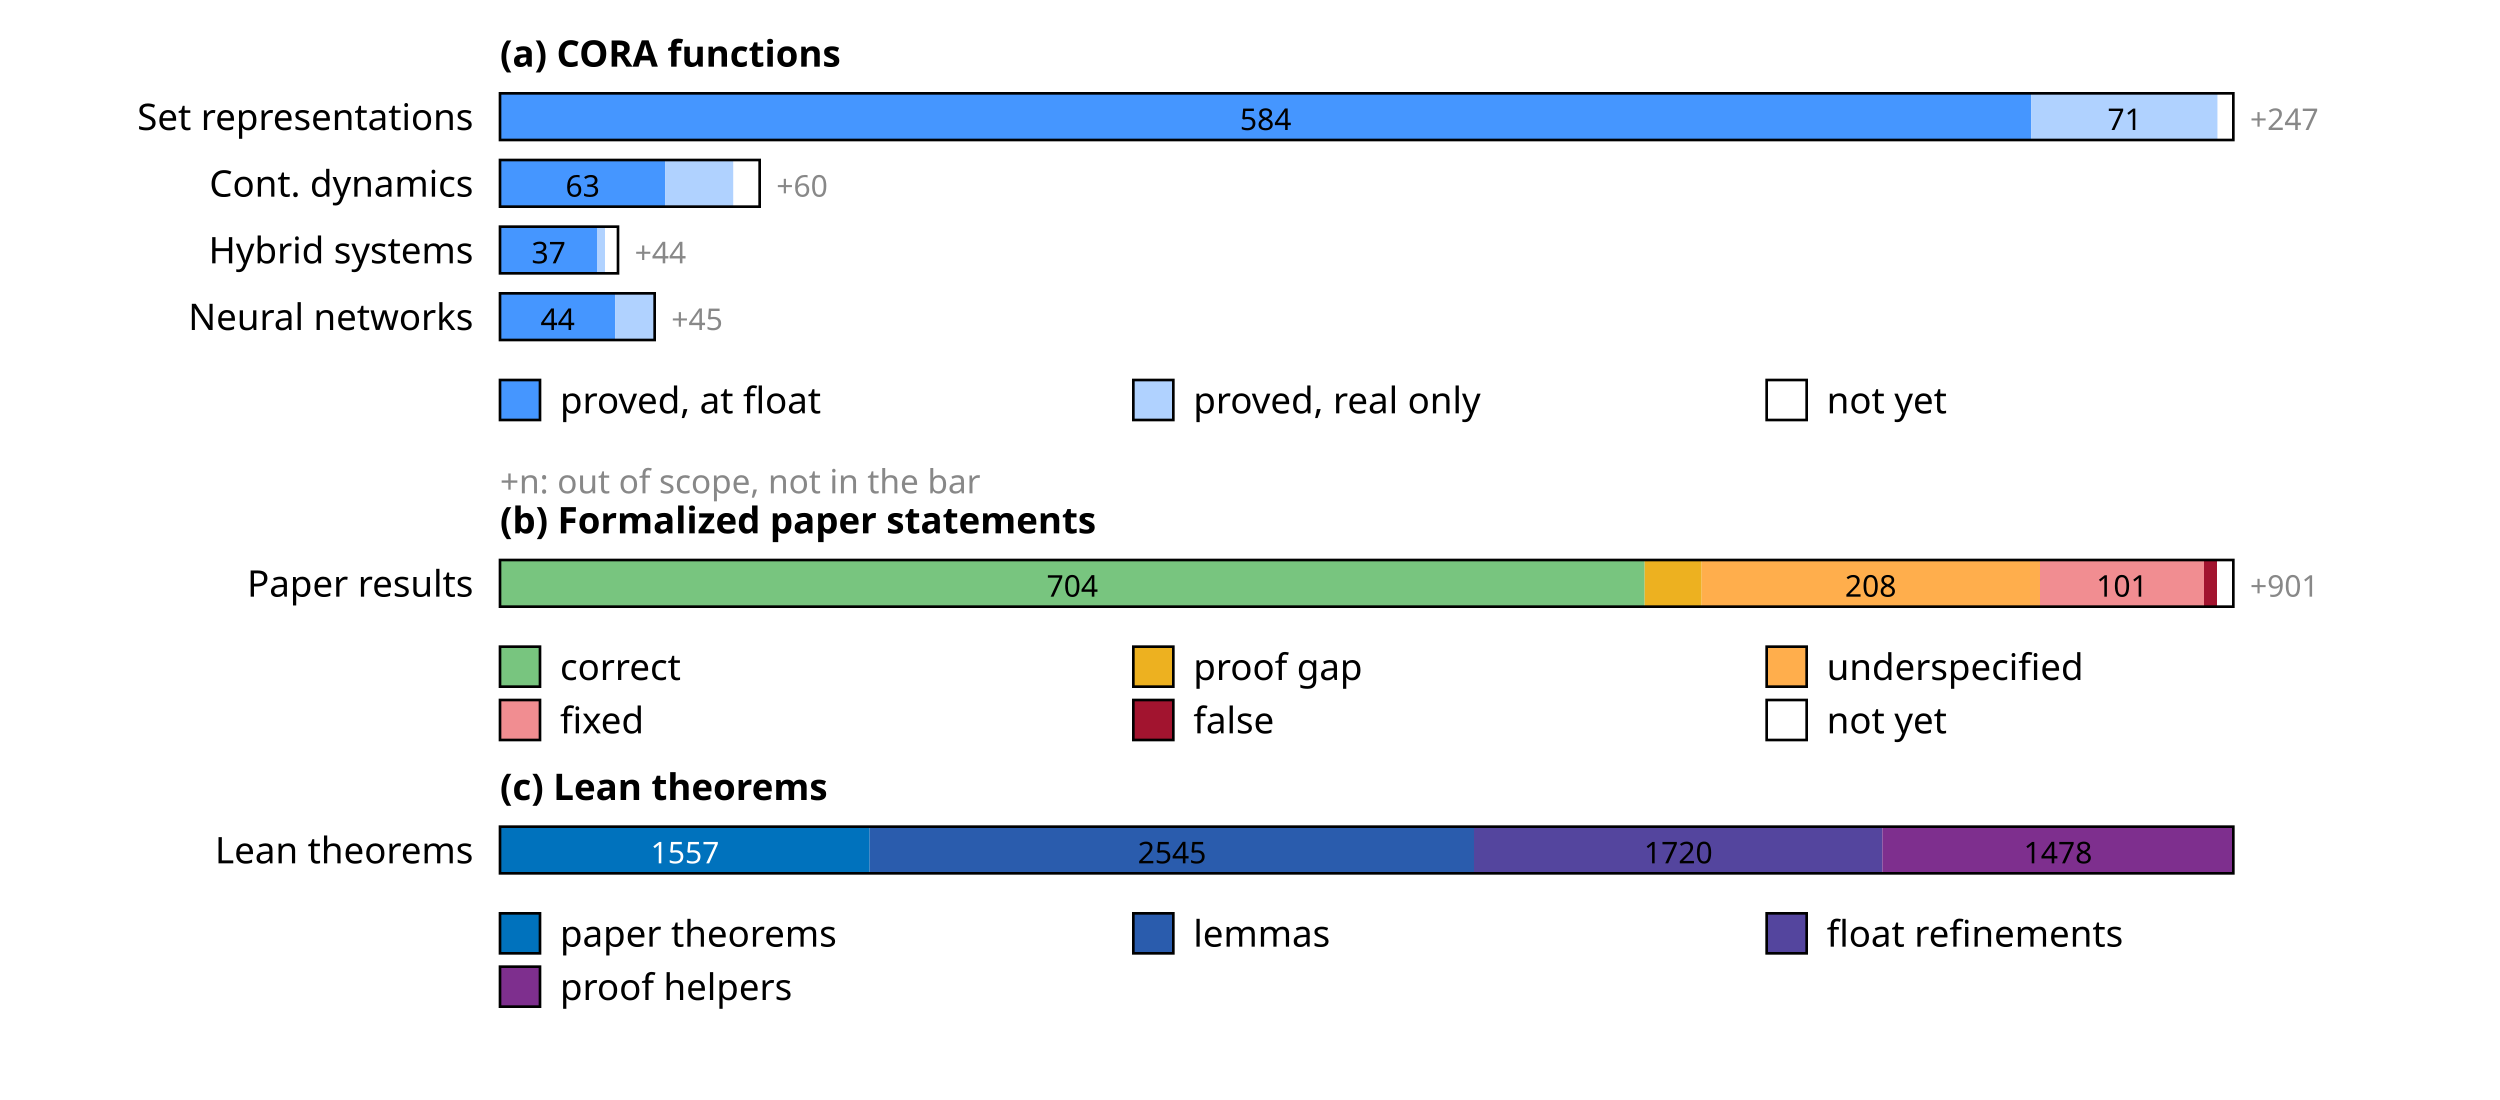
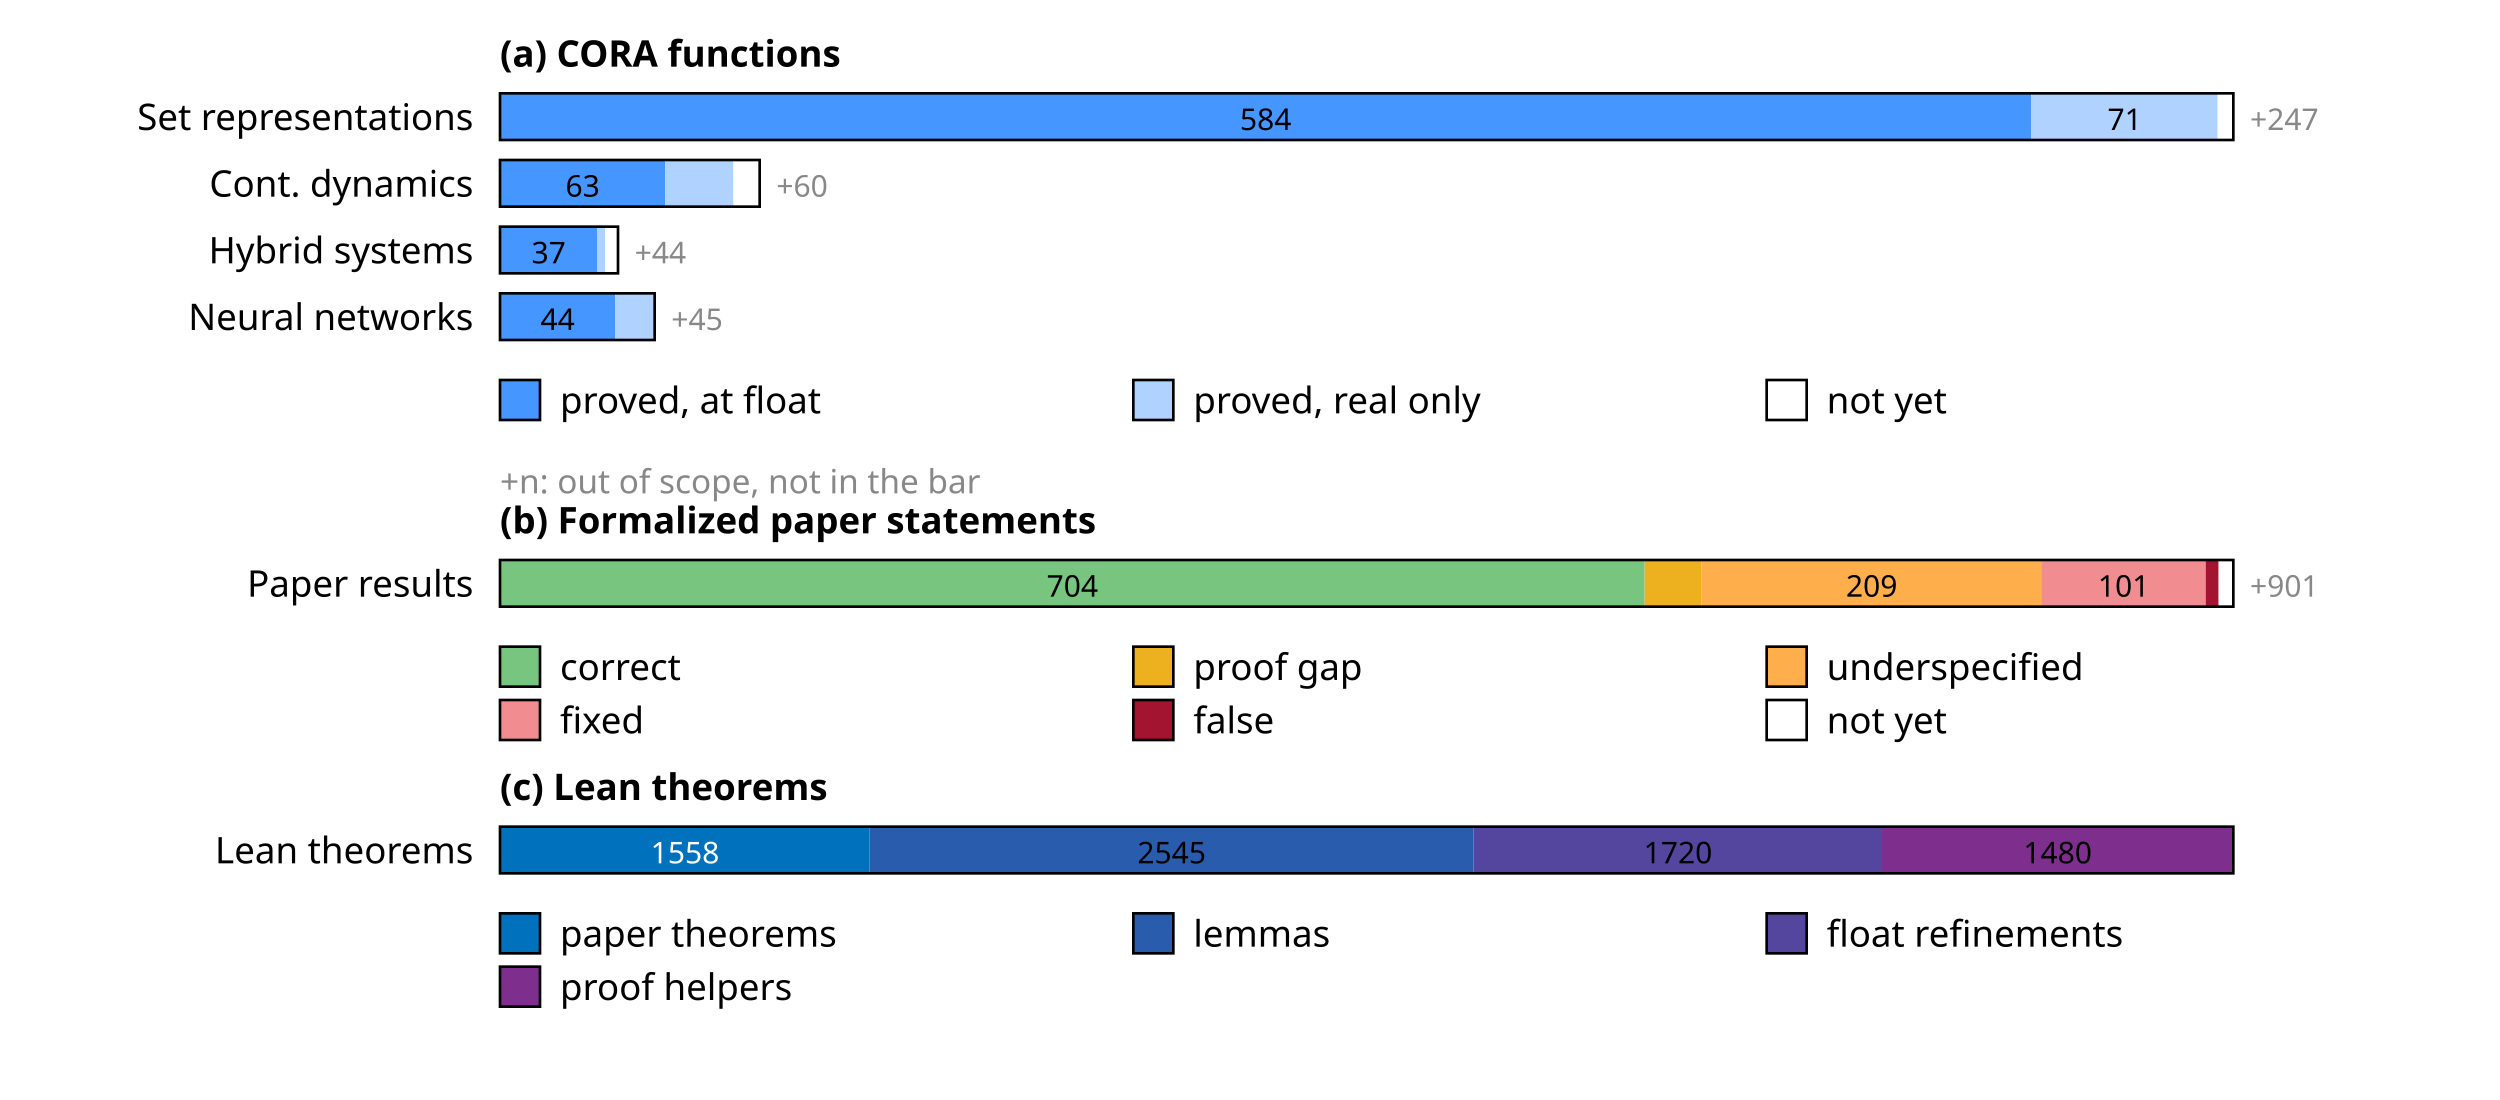
<svg xmlns="http://www.w3.org/2000/svg" width="750" height="330" font-family="sans-serif" font-size="11">
  <rect width="100%" height="100%" fill="white" />
  <text x="150" y="20" font-weight="bold">(a) CORA functions</text>
  <text x="142" y="39" text-anchor="end">Set representations</text>
  <rect x="150.0" y="28" width="459.4" height="14" fill="rgb(69,150,255)" />
  <text x="379.7" y="39" text-anchor="middle" font-size="9" fill="#000">584</text>
  <rect x="609.4" y="28" width="55.9" height="14" fill="rgb(176,210,255)" />
  <text x="637.4" y="39" text-anchor="middle" font-size="9" fill="#000">71</text>
  <rect x="665.3" y="28" width="4.7" height="14" fill="rgb(255,255,255)" />
  <rect x="150" y="28" width="520.0" height="14" fill="none" stroke="#000" stroke-width="0.8" />
  <text x="675.0" y="39" font-size="9" fill="#888">+247</text>
  <text x="142" y="59" text-anchor="end">Cont. dynamics</text>
  <rect x="150.0" y="48" width="49.6" height="14" fill="rgb(69,150,255)" />
  <text x="174.8" y="59" text-anchor="middle" font-size="9" fill="#000">63</text>
  <rect x="199.6" y="48" width="20.5" height="14" fill="rgb(176,210,255)" />
  <rect x="220.0" y="48" width="7.9" height="14" fill="rgb(255,255,255)" />
  <rect x="150" y="48" width="77.9" height="14" fill="none" stroke="#000" stroke-width="0.8" />
  <text x="232.9" y="59" font-size="9" fill="#888">+60</text>
  <text x="142" y="79" text-anchor="end">Hybrid systems</text>
  <rect x="150.0" y="68" width="29.1" height="14" fill="rgb(69,150,255)" />
  <text x="164.6" y="79" text-anchor="middle" font-size="9" fill="#000">37</text>
  <rect x="179.1" y="68" width="2.4" height="14" fill="rgb(176,210,255)" />
  <rect x="181.5" y="68" width="3.9" height="14" fill="rgb(255,255,255)" />
  <rect x="150" y="68" width="35.4" height="14" fill="none" stroke="#000" stroke-width="0.8" />
  <text x="190.4" y="79" font-size="9" fill="#888">+44</text>
  <text x="142" y="99" text-anchor="end">Neural networks</text>
  <rect x="150.0" y="88" width="34.6" height="14" fill="rgb(69,150,255)" />
  <text x="167.3" y="99" text-anchor="middle" font-size="9" fill="#000">44</text>
  <rect x="184.6" y="88" width="11.8" height="14" fill="rgb(176,210,255)" />
  <rect x="150" y="88" width="46.4" height="14" fill="none" stroke="#000" stroke-width="0.8" />
  <text x="201.4" y="99" font-size="9" fill="#888">+45</text>
  <rect x="150" y="114" width="12" height="12" fill="rgb(69,150,255)" stroke="#000" stroke-width="0.8" />
  <text x="168" y="124">proved, at float</text>
  <rect x="340" y="114" width="12" height="12" fill="rgb(176,210,255)" stroke="#000" stroke-width="0.8" />
  <text x="358" y="124">proved, real only</text>
  <rect x="530" y="114" width="12" height="12" fill="rgb(255,255,255)" stroke="#000" stroke-width="0.8" />
  <text x="548" y="124">not yet</text>
  <text x="150" y="148" font-size="10" fill="#888">+n: out of scope, not in the bar</text>
  <text x="150" y="160" font-weight="bold">(b) Formalized paper statements</text>
  <text x="142" y="179" text-anchor="end">Paper results</text>
  <rect x="150.0" y="168" width="343.4" height="14" fill="rgb(120,197,127)" />
  <text x="321.7" y="179" text-anchor="middle" font-size="9" fill="#000">704</text>
  <rect x="493.4" y="168" width="17.1" height="14" fill="rgb(237,177,32)" />
-   <rect x="510.5" y="168" width="101.5" height="14" fill="rgb(255,174,76)" />
-   <text x="561.2" y="179" text-anchor="middle" font-size="9" fill="#000">208</text>
-   <rect x="612.0" y="168" width="49.3" height="14" fill="rgb(241,141,145)" />
-   <text x="636.6" y="179" text-anchor="middle" font-size="9" fill="#000">101</text>
-   <rect x="661.2" y="168" width="3.9" height="14" fill="rgb(162,20,47)" />
-   <rect x="665.1" y="168" width="4.9" height="14" fill="rgb(255,255,255)" />
+   <rect x="510.5" y="168" width="102.0" height="14" fill="rgb(255,174,76)" />
+   <text x="561.5" y="179" text-anchor="middle" font-size="9" fill="#000">209</text>
+   <rect x="612.4" y="168" width="49.3" height="14" fill="rgb(241,141,145)" />
+   <text x="637.1" y="179" text-anchor="middle" font-size="9" fill="#000">101</text>
+   <rect x="661.7" y="168" width="3.9" height="14" fill="rgb(162,20,47)" />
+   <rect x="665.6" y="168" width="4.4" height="14" fill="rgb(255,255,255)" />
  <rect x="150" y="168" width="520.0" height="14" fill="none" stroke="#000" stroke-width="0.8" />
  <text x="675.0" y="179" font-size="9" fill="#888">+901</text>
  <rect x="150" y="194" width="12" height="12" fill="rgb(120,197,127)" stroke="#000" stroke-width="0.8" />
  <text x="168" y="204">correct</text>
  <rect x="340" y="194" width="12" height="12" fill="rgb(237,177,32)" stroke="#000" stroke-width="0.8" />
  <text x="358" y="204">proof gap</text>
  <rect x="530" y="194" width="12" height="12" fill="rgb(255,174,76)" stroke="#000" stroke-width="0.8" />
  <text x="548" y="204">underspecified</text>
  <rect x="150" y="210" width="12" height="12" fill="rgb(241,141,145)" stroke="#000" stroke-width="0.8" />
  <text x="168" y="220">fixed</text>
  <rect x="340" y="210" width="12" height="12" fill="rgb(162,20,47)" stroke="#000" stroke-width="0.8" />
  <text x="358" y="220">false</text>
  <rect x="530" y="210" width="12" height="12" fill="rgb(255,255,255)" stroke="#000" stroke-width="0.8" />
  <text x="548" y="220">not yet</text>
  <text x="150" y="240" font-weight="bold">(c) Lean theorems</text>
  <text x="142" y="259" text-anchor="end">Lean theorems</text>
  <rect x="150.0" y="248" width="110.9" height="14" fill="rgb(0,114,189)" />
-   <text x="205.5" y="259" text-anchor="middle" font-size="9" fill="#fff">1557</text>
-   <rect x="260.9" y="248" width="181.3" height="14" fill="rgb(42,92,173)" />
-   <text x="351.6" y="259" text-anchor="middle" font-size="9" fill="#000">2545</text>
-   <rect x="442.2" y="248" width="122.5" height="14" fill="rgb(84,69,158)" />
-   <text x="503.5" y="259" text-anchor="middle" font-size="9" fill="#000">1720</text>
-   <rect x="564.7" y="248" width="105.3" height="14" fill="rgb(126,47,142)" />
-   <text x="617.4" y="259" text-anchor="middle" font-size="9" fill="#000">1478</text>
+   <text x="205.5" y="259" text-anchor="middle" font-size="9" fill="#fff">1558</text>
+   <rect x="260.9" y="248" width="181.2" height="14" fill="rgb(42,92,173)" />
+   <text x="351.5" y="259" text-anchor="middle" font-size="9" fill="#000">2545</text>
+   <rect x="442.1" y="248" width="122.5" height="14" fill="rgb(84,69,158)" />
+   <text x="503.4" y="259" text-anchor="middle" font-size="9" fill="#000">1720</text>
+   <rect x="564.6" y="248" width="105.4" height="14" fill="rgb(126,47,142)" />
+   <text x="617.3" y="259" text-anchor="middle" font-size="9" fill="#000">1480</text>
  <rect x="150" y="248" width="520.0" height="14" fill="none" stroke="#000" stroke-width="0.8" />
  <rect x="150" y="274" width="12" height="12" fill="rgb(0,114,189)" stroke="#000" stroke-width="0.8" />
  <text x="168" y="284">paper theorems</text>
  <rect x="340" y="274" width="12" height="12" fill="rgb(42,92,173)" stroke="#000" stroke-width="0.8" />
  <text x="358" y="284">lemmas</text>
  <rect x="530" y="274" width="12" height="12" fill="rgb(84,69,158)" stroke="#000" stroke-width="0.8" />
  <text x="548" y="284">float refinements</text>
  <rect x="150" y="290" width="12" height="12" fill="rgb(126,47,142)" stroke="#000" stroke-width="0.8" />
  <text x="168" y="300">proof helpers</text>
</svg>
